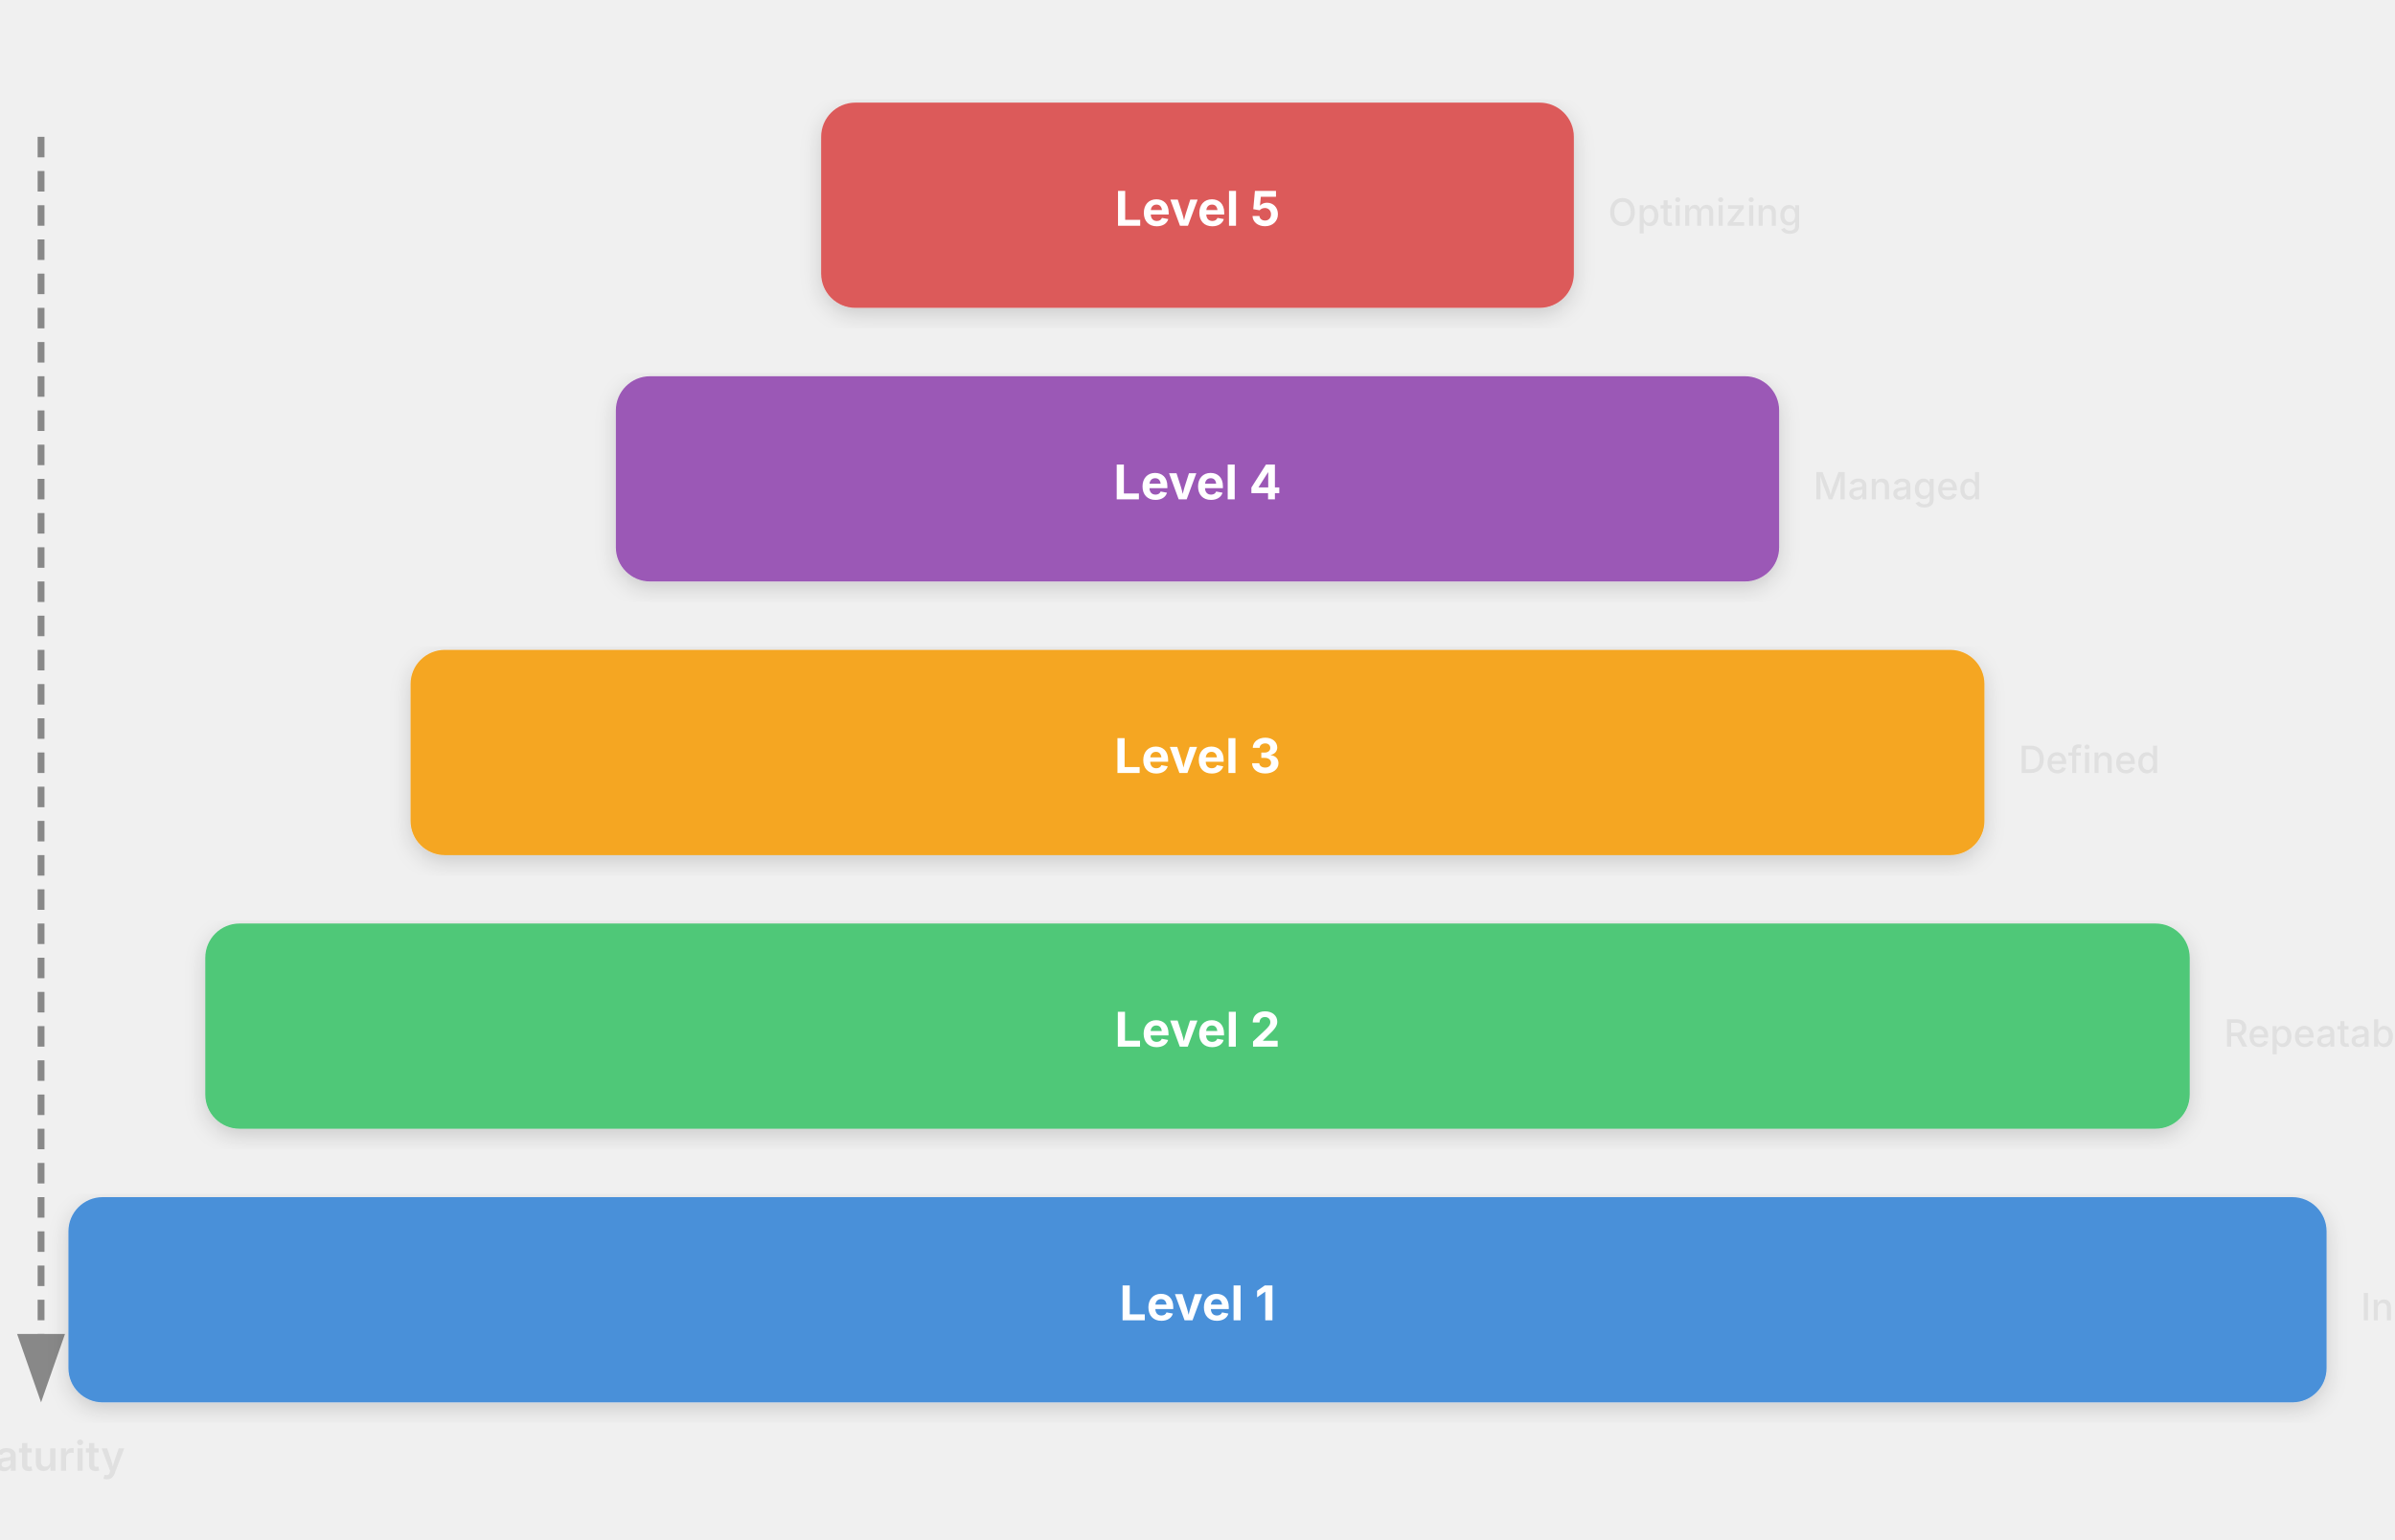
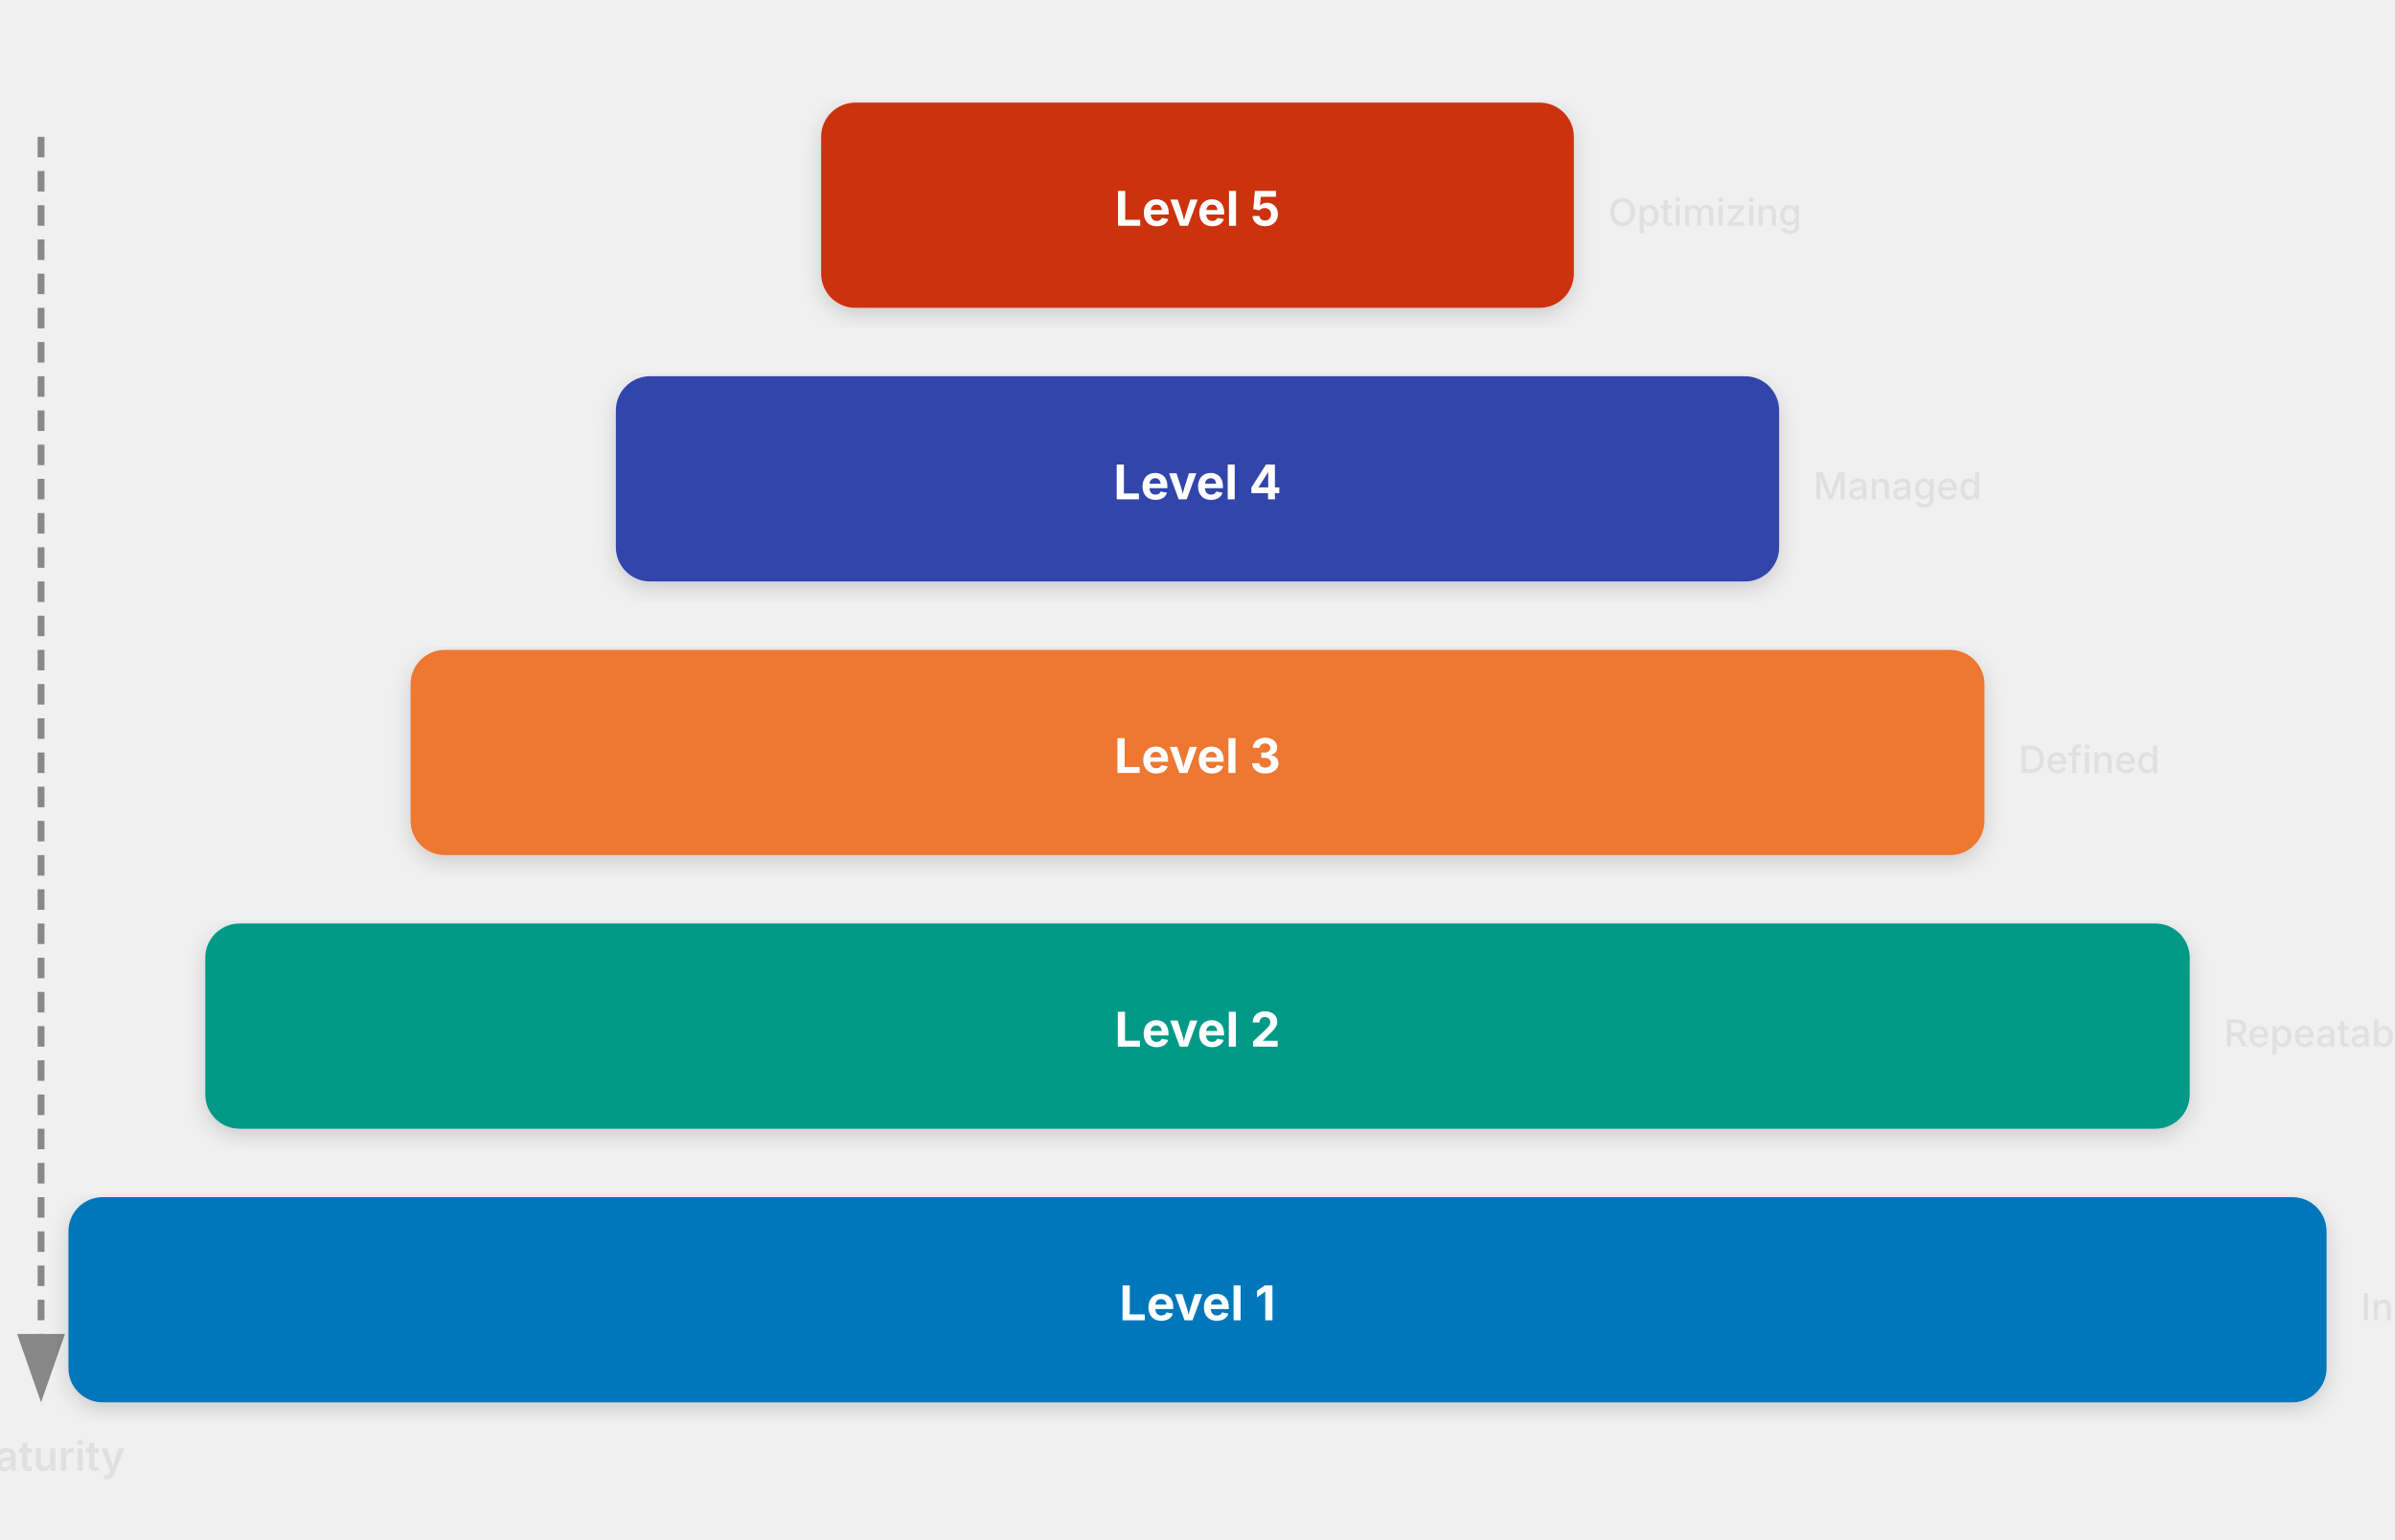
<svg xmlns="http://www.w3.org/2000/svg" viewBox="0 0 700 450" preserveAspectRatio="xMidYMid meet" role="img" aria-label="Stacked pyramid maturity stages diagram" id="pyramid-roadmap-diagram">
  <style>
    .pr-box { transition: filter 0.2s ease; cursor: pointer; }
    .pr-box:hover { filter: brightness(1.15) drop-shadow(0 3px 10px rgba(0,0,0,0.3)); }
-     .pr-label { font-family: system-ui, -apple-system, sans-serif; font-size: 14px; font-weight: 700; fill: #fff; }
+     .pr-label { font-family: system-ui, -apple-system, sans-serif; font-size: 14px; font-weight: 700; fill: var(--diagram-label, #FFFFFF); }
    .pr-status { font-family: system-ui, -apple-system, sans-serif; font-size: 11px; font-weight: 500; fill: var(--diagram-text, #e0e0e0); }
    .pr-axis { font-family: system-ui, -apple-system, sans-serif; font-size: 12px; font-weight: 600; fill: var(--diagram-text, #e0e0e0); }
    .pr-connector { stroke: var(--diagram-arrow, #888); stroke-width: 2; }
  </style>
  <defs>
    <marker id="pr-arrow" markerWidth="10" markerHeight="7" refX="10" refY="3.5" orient="auto">
      <polygon points="0 0, 10 3.5, 0 7" fill="var(--diagram-arrow, #888)" />
    </marker>
    <filter id="pr-shadow" x="-5%" y="-5%" width="110%" height="115%">
      <feDropShadow dx="0" dy="2" stdDeviation="3" flood-opacity="0.15" />
    </filter>
  </defs>
  <line x1="12" y1="40" x2="12" y2="410" class="pr-connector" stroke-dasharray="6,4" marker-end="url(#pr-arrow)" />
  <text id="axis-label" x="12" y="430" text-anchor="middle" class="pr-axis">Maturity</text>
  <g id="level-5-group">
-     <rect class="pr-box" x="240" y="30" width="220" height="60" rx="10" ry="10" fill="var(--diagram-red, #DC5A5A)" filter="url(#pr-shadow)" />
+     <rect class="pr-box" x="240" y="30" width="220" height="60" rx="10" ry="10" fill="var(--diagram-red, #CC3311)" filter="url(#pr-shadow)" />
    <text id="level-5-label" x="350" y="66" text-anchor="middle" class="pr-label">Level 5</text>
    <text id="level-5-status" x="470" y="66" text-anchor="start" class="pr-status">Optimizing</text>
  </g>
  <g id="level-4-group">
-     <rect class="pr-box" x="180" y="110" width="340" height="60" rx="10" ry="10" fill="var(--diagram-purple, #9B59B6)" filter="url(#pr-shadow)" />
+     <rect class="pr-box" x="180" y="110" width="340" height="60" rx="10" ry="10" fill="var(--diagram-purple, #3344AA)" filter="url(#pr-shadow)" />
    <text id="level-4-label" x="350" y="146" text-anchor="middle" class="pr-label">Level 4</text>
    <text id="level-4-status" x="530" y="146" text-anchor="start" class="pr-status">Managed</text>
  </g>
  <g id="level-3-group">
-     <rect class="pr-box" x="120" y="190" width="460" height="60" rx="10" ry="10" fill="var(--diagram-amber, #F5A623)" filter="url(#pr-shadow)" />
+     <rect class="pr-box" x="120" y="190" width="460" height="60" rx="10" ry="10" fill="var(--diagram-amber, #EE7733)" filter="url(#pr-shadow)" />
    <text id="level-3-label" x="350" y="226" text-anchor="middle" class="pr-label">Level 3</text>
    <text id="level-3-status" x="590" y="226" text-anchor="start" class="pr-status">Defined</text>
  </g>
  <g id="level-2-group">
-     <rect class="pr-box" x="60" y="270" width="580" height="60" rx="10" ry="10" fill="var(--diagram-secondary, #50C878)" filter="url(#pr-shadow)" />
+     <rect class="pr-box" x="60" y="270" width="580" height="60" rx="10" ry="10" fill="var(--diagram-secondary, #009988)" filter="url(#pr-shadow)" />
    <text id="level-2-label" x="350" y="306" text-anchor="middle" class="pr-label">Level 2</text>
    <text id="level-2-status" x="650" y="306" text-anchor="start" class="pr-status">Repeatable</text>
  </g>
  <g id="level-1-group">
-     <rect class="pr-box" x="20" y="350" width="660" height="60" rx="10" ry="10" fill="var(--diagram-primary, #4A90D9)" filter="url(#pr-shadow)" />
+     <rect class="pr-box" x="20" y="350" width="660" height="60" rx="10" ry="10" fill="var(--diagram-primary, #0077BB)" filter="url(#pr-shadow)" />
    <text id="level-1-label" x="350" y="386" text-anchor="middle" class="pr-label">Level 1</text>
    <text id="level-1-status" x="690" y="386" text-anchor="start" class="pr-status">Initial</text>
  </g>
</svg>
